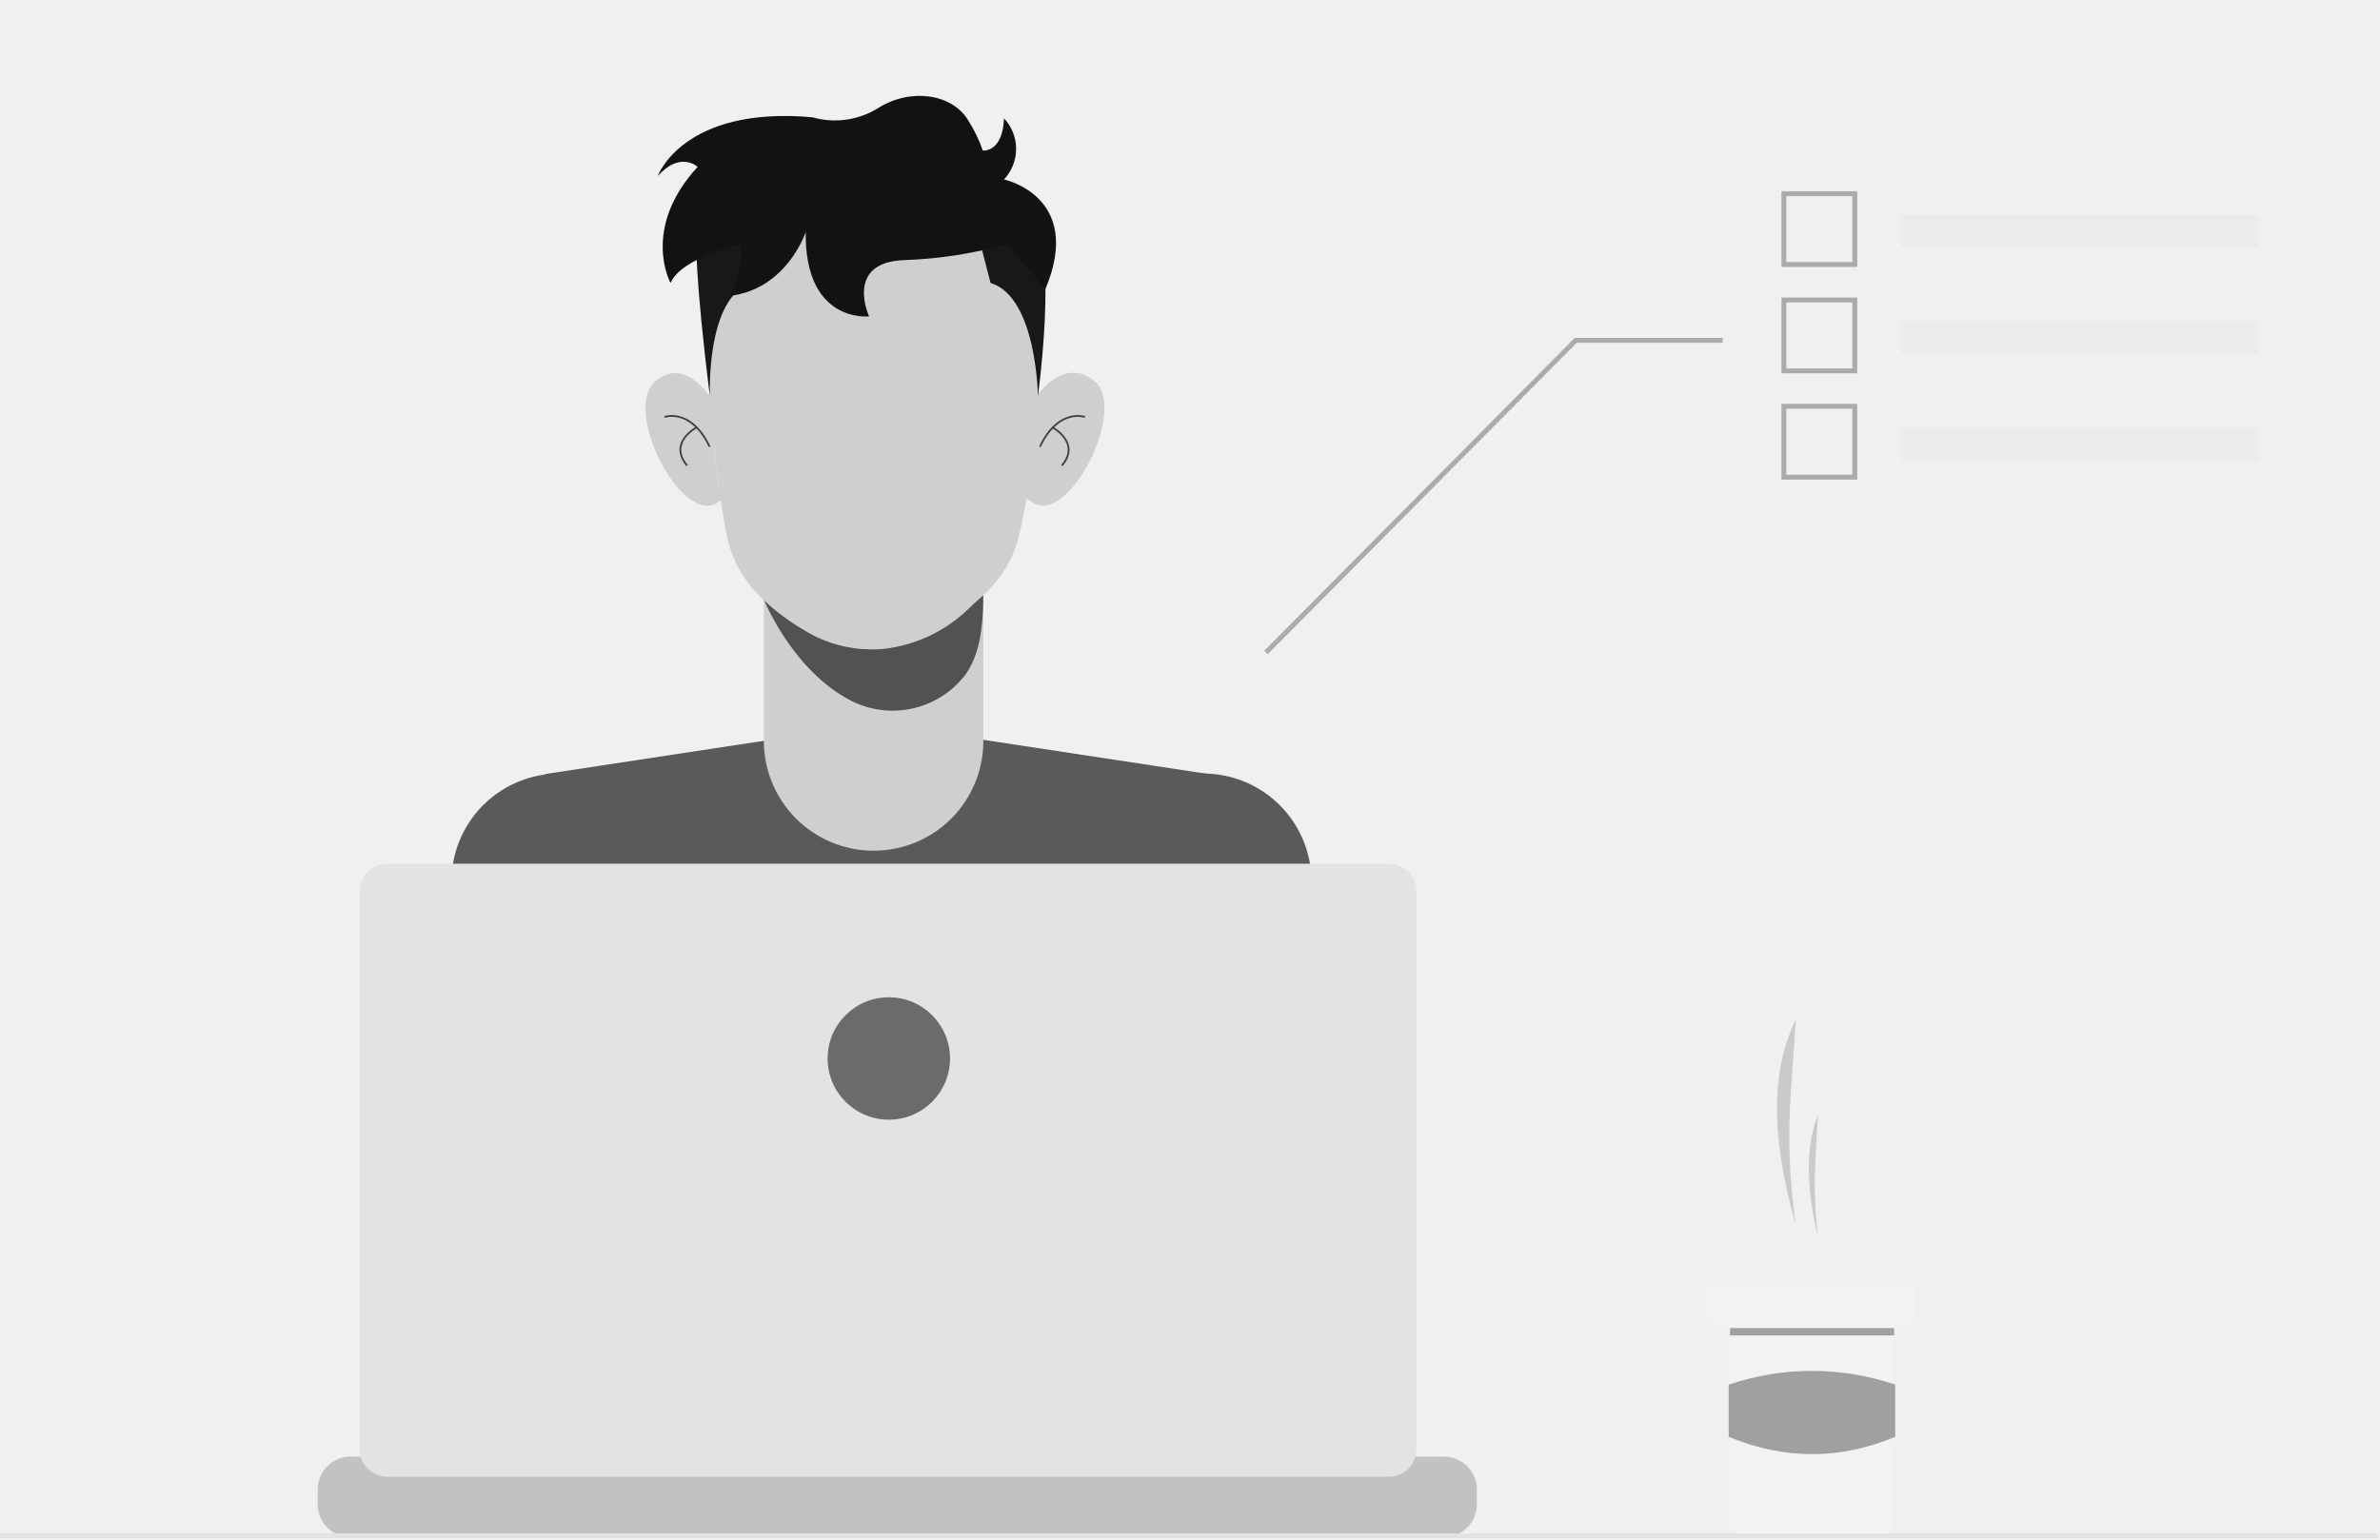
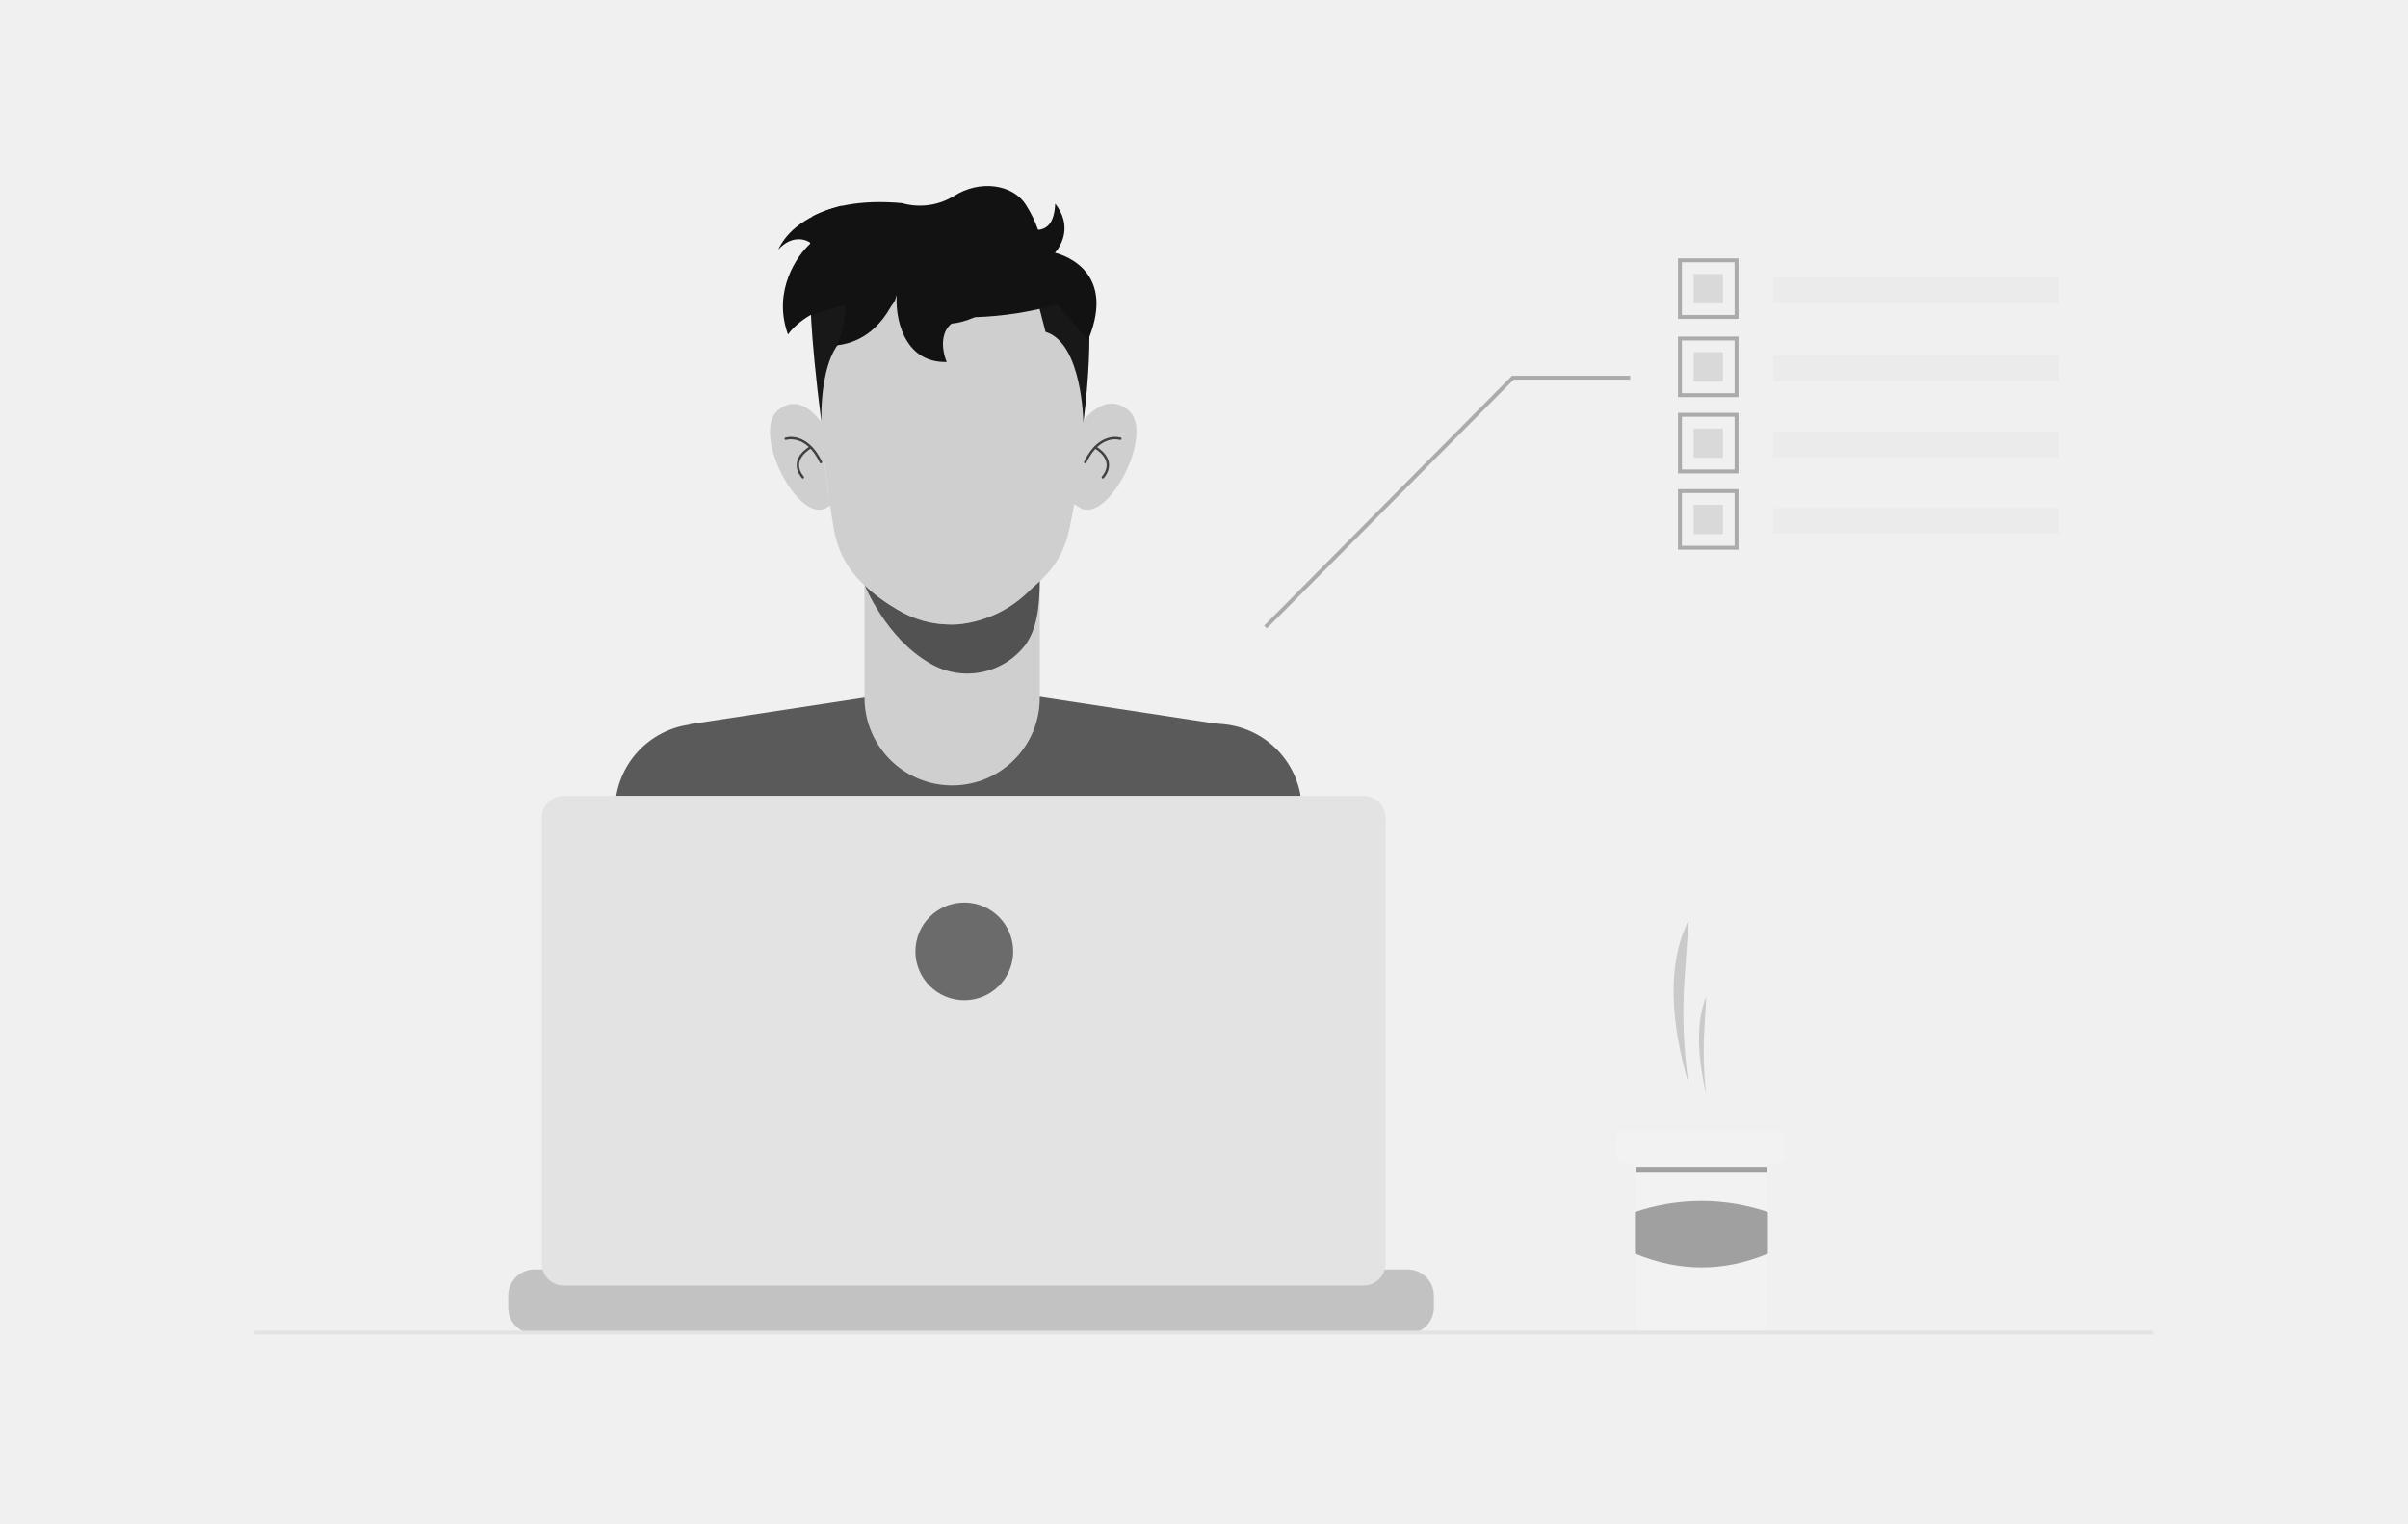
- <svg xmlns="http://www.w3.org/2000/svg" width="972" height="629" viewBox="0 0 972 629" fill="none">
-   <g clip-path="url(#clip0_10_41)">
-     <path d="M184.44 357.995C180.539 439.114 171.84 537.944 170.575 552.333L253.926 564.984L272.536 363.055C272.939 357.049 272.109 351.024 270.095 345.351C268.082 339.678 264.929 334.477 260.83 330.068C256.731 325.659 251.773 322.135 246.261 319.713C240.749 317.291 234.799 316.023 228.778 315.986C217.395 315.919 206.426 320.252 198.163 328.081C189.901 335.909 184.984 346.627 184.44 357.995V357.995Z" fill="#5A5A5A" />
-     <path d="M259.462 567.777L162.719 555.232L166.779 523.027L262.361 536.415L259.462 567.777Z" fill="#C4C4C4" />
-     <path d="M535.56 357.995C539.409 439.114 548.16 537.944 549.373 552.333L466.074 564.984L447.411 363.055C447.023 357.048 447.866 351.025 449.888 345.355C451.911 339.686 455.069 334.488 459.171 330.081C463.272 325.675 468.231 322.152 473.742 319.728C479.253 317.304 485.201 316.031 491.222 315.986C502.601 315.932 513.563 320.269 521.823 328.095C530.082 335.921 535.003 346.632 535.56 357.995V357.995Z" fill="#5A5A5A" />
-     <path d="M460.486 567.777L557.281 555.232L553.221 523.027L457.586 536.415L460.486 567.777Z" fill="#C4C4C4" />
-     <path d="M358.102 295.588L222.61 316.197L230 624.5L350.5 620.5L479 617.5L493.594 316.197L358.102 295.588Z" fill="#5A5A5A" />
-     <path d="M230.834 563.35L225.088 390.938" stroke="#878787" stroke-miterlimit="10" />
-     <path d="M485.581 563.35L491.275 390.938" stroke="#878787" stroke-miterlimit="10" />
-     <path d="M356.784 347.506C344.899 347.506 333.501 342.786 325.097 334.384C316.693 325.982 311.971 314.586 311.971 302.703V239.294H401.597V302.545C401.624 308.444 400.485 314.29 398.245 319.747C396.005 325.204 392.708 330.165 388.543 334.343C384.378 338.522 379.428 341.836 373.978 344.095C368.528 346.354 362.684 347.513 356.784 347.506V347.506Z" fill="#CFCFCF" />
-     <path d="M311.971 244.882C311.971 244.882 322.832 272.185 345.502 285.099C353.396 289.762 362.727 291.367 371.726 289.609C380.725 287.85 388.765 282.85 394.321 275.558C399.593 267.968 401.597 258.375 401.597 241.877C396.547 248.555 390.141 254.088 382.798 258.113C375.456 262.137 367.345 264.562 358.998 265.227C331.794 266.334 311.971 244.882 311.971 244.882Z" fill="#525252" />
-     <path d="M421.42 205.086C435.918 215.628 461.013 167.136 446.884 155.592C432.755 144.049 420.207 166.134 420.207 166.134L416.675 181.947L410.243 197.127L415.515 201.291L421.42 205.086Z" fill="#CFCFCF" />
-     <path d="M442.824 170.246C442.824 170.246 432.28 166.767 424.846 182.21" stroke="#404040" stroke-width="0.74" stroke-linecap="round" stroke-linejoin="round" />
-     <path d="M429.96 174.673C429.96 174.673 441.401 180.787 433.862 189.959" stroke="#404040" stroke-width="0.74" stroke-linecap="round" stroke-linejoin="round" />
-     <path d="M293.256 205.086C278.757 215.628 253.662 167.136 267.792 155.592C281.921 144.049 293.467 167.663 293.467 167.663L291.621 183.107L293.677 199.868L297.631 202.714L293.256 205.086Z" fill="#CFCFCF" />
-     <path d="M271.693 170.246C271.693 170.246 282.237 166.767 289.671 182.21" stroke="#404040" stroke-width="0.74" stroke-linecap="round" stroke-linejoin="round" />
-     <path d="M284.346 174.673C284.346 174.673 272.905 180.787 280.445 189.959" stroke="#404040" stroke-width="0.74" stroke-linecap="round" stroke-linejoin="round" />
-     <path d="M424.636 142.257C424.603 167.366 421.917 192.401 416.622 216.946C412.721 235.025 401.702 244.565 386.097 255.107L383.25 256.952C375.162 262.223 365.739 265.082 356.085 265.194C346.431 265.306 336.945 262.667 328.737 257.584V257.584C311.813 247.043 300.004 236.501 296.366 216.84C292.128 192.242 289.679 167.368 289.038 142.415C289.038 142.415 282.712 66.145 355.888 67.621C429.064 69.097 424.636 142.257 424.636 142.257Z" fill="#CFCFCF" />
-     <path d="M289.934 161.97C289.934 161.97 288.089 121.332 307.016 115.586L311.971 96.664H284.346C284.346 96.664 283.608 111.738 289.934 161.97Z" fill="#181818" />
-     <path d="M423.897 161.97C423.897 161.97 423.476 121.332 404.549 115.586L399.277 95.188L424.846 93.027C424.846 93.027 430.224 111.739 423.897 161.97Z" fill="#181818" />
-     <path d="M411.297 99.721C397.555 103.599 383.392 105.793 369.121 106.257C344.764 107.205 354.939 129.238 354.939 129.238C354.939 129.238 328.579 132.242 329.053 94.766C329.053 94.766 321.461 118.064 298.106 120.857C301.535 114.38 303.139 107.092 302.745 99.773C302.745 99.773 278.441 105.044 273.854 115.586C273.854 115.586 261.623 93.501 284.926 68.148C284.926 68.148 277.808 61.559 268.688 71.89C268.53 71.89 279.074 43.164 331.794 47.908C336.242 49.183 340.906 49.518 345.489 48.892C350.073 48.266 354.476 46.692 358.418 44.271C371.599 35.837 388.68 38.157 395.323 49.015C397.824 52.928 399.859 57.121 401.386 61.507C401.386 61.507 409.505 62.456 410.032 48.33C413.212 51.712 414.983 56.179 414.983 60.822C414.983 65.464 413.212 69.931 410.032 73.314C410.032 73.314 442.824 80.166 426.955 118.064L411.297 99.721Z" fill="#121212" />
-     <path d="M733.457 500.406C730.799 482.498 730.097 464.354 731.363 446.294L733.457 416.406C721.916 439.371 724.524 469.598 733.457 500.406V500.406Z" fill="#CACACA" />
-     <path d="M742.457 505.406C741.177 494.72 740.84 483.942 741.449 473.197L742.457 455.406C736.904 469.076 738.159 487.068 742.457 505.406Z" fill="#CACACA" />
-     <path d="M782.462 527.408V537.408C782.458 538.203 782.14 538.963 781.579 539.525C781.017 540.087 780.256 540.404 779.462 540.408H774.462C774.33 540.408 774.2 540.433 774.079 540.483C773.957 540.533 773.847 540.607 773.754 540.7C773.661 540.793 773.587 540.903 773.537 541.025C773.487 541.146 773.461 541.277 773.462 541.408V623.408C773.458 624.203 773.14 624.963 772.579 625.525C772.017 626.087 771.256 626.404 770.462 626.408H709.462C708.666 626.408 707.904 626.091 707.341 625.529C706.779 624.966 706.463 624.204 706.462 623.408V541.408C706.461 541.143 706.356 540.889 706.168 540.702C705.981 540.515 705.727 540.409 705.462 540.408H699.462C698.666 540.408 697.904 540.091 697.341 539.529C696.779 538.966 696.463 538.204 696.462 537.408V527.408C696.461 527.014 696.539 526.624 696.689 526.259C696.84 525.895 697.061 525.564 697.339 525.286C697.618 525.007 697.949 524.786 698.313 524.635C698.677 524.485 699.068 524.408 699.462 524.408H779.462C780.257 524.411 781.019 524.727 781.581 525.289C782.143 525.852 782.46 526.613 782.462 527.408V527.408Z" fill="#F2F2F2" />
-     <path d="M773.552 542.508H706.552V545.508H773.552V542.508Z" fill="#A0A0A0" />
-     <path d="M774 586.939C751.58 596.302 728.916 596.405 706 586.939V565.608C728.061 558.131 751.939 558.131 774 565.608V586.939Z" fill="#A0A0A0" />
-     <path d="M603.152 608.446V614.516C603.155 616.182 602.847 617.834 602.242 619.386C601.973 620.078 601.649 620.747 601.272 621.386C600.08 623.387 598.389 625.043 596.364 626.193C594.339 627.343 592.05 627.947 589.722 627.946H143.172C140.843 627.947 138.554 627.343 136.53 626.193C134.505 625.043 132.814 623.387 131.622 621.386C131.245 620.747 130.92 620.078 130.652 619.386C130.047 617.834 129.738 616.182 129.742 614.516V608.446C129.741 606.683 130.088 604.937 130.762 603.308C131.437 601.679 132.425 600.198 133.672 598.951C134.918 597.704 136.398 596.715 138.027 596.04C139.656 595.364 141.401 595.017 143.165 595.016H168.912V592.186C168.912 592.113 168.926 592.04 168.954 591.972C168.982 591.904 169.023 591.843 169.075 591.791C169.127 591.739 169.188 591.697 169.256 591.669C169.324 591.641 169.397 591.626 169.47 591.626H182.902C183.05 591.626 183.192 591.685 183.297 591.789C183.402 591.894 183.461 592.036 183.462 592.184V595.016H191.852V592.186C191.852 592.113 191.866 592.04 191.894 591.972C191.922 591.904 191.963 591.843 192.015 591.791C192.067 591.739 192.128 591.697 192.196 591.669C192.264 591.641 192.336 591.626 192.41 591.626H205.842C205.99 591.626 206.132 591.685 206.237 591.789C206.342 591.894 206.402 592.036 206.402 592.184V595.016H214.802V592.186C214.802 592.113 214.816 592.04 214.844 591.972C214.872 591.904 214.913 591.843 214.965 591.791C215.017 591.739 215.078 591.697 215.146 591.669C215.214 591.641 215.286 591.626 215.36 591.626H228.792C228.94 591.626 229.082 591.685 229.187 591.789C229.292 591.894 229.351 592.036 229.352 592.184V595.016H237.742V592.186C237.742 592.113 237.756 592.04 237.784 591.972C237.812 591.904 237.853 591.843 237.905 591.791C237.957 591.739 238.018 591.697 238.086 591.669C238.154 591.641 238.226 591.626 238.3 591.626H251.732C251.88 591.626 252.022 591.685 252.127 591.789C252.232 591.894 252.291 592.036 252.292 592.184V595.016H260.682V592.186C260.682 592.113 260.696 592.04 260.724 591.972C260.752 591.904 260.793 591.843 260.845 591.791C260.897 591.739 260.958 591.697 261.026 591.669C261.094 591.641 261.166 591.626 261.24 591.626H274.672C274.82 591.626 274.962 591.685 275.067 591.789C275.172 591.894 275.231 592.036 275.232 592.184V595.016H283.632V592.186C283.632 592.113 283.646 592.04 283.674 591.972C283.702 591.904 283.743 591.843 283.795 591.791C283.847 591.739 283.908 591.697 283.976 591.669C284.044 591.641 284.116 591.626 284.19 591.626H297.622C297.77 591.626 297.912 591.685 298.017 591.789C298.122 591.894 298.181 592.036 298.182 592.184V595.016H306.572V592.186C306.572 592.113 306.586 592.04 306.614 591.972C306.642 591.904 306.683 591.843 306.735 591.791C306.787 591.739 306.848 591.697 306.916 591.669C306.984 591.641 307.056 591.626 307.13 591.626H412.332C412.405 591.626 412.478 591.64 412.546 591.668C412.614 591.696 412.675 591.738 412.727 591.789C412.779 591.841 412.821 591.903 412.849 591.971C412.877 592.038 412.892 592.111 412.892 592.184V595.016H421.292V592.186C421.292 592.113 421.306 592.04 421.334 591.972C421.362 591.904 421.403 591.843 421.455 591.791C421.507 591.739 421.568 591.697 421.636 591.669C421.704 591.641 421.776 591.626 421.85 591.626H435.282C435.43 591.628 435.571 591.687 435.676 591.792C435.781 591.897 435.84 592.038 435.842 592.186V595.016H444.232V592.186C444.232 592.113 444.246 592.04 444.274 591.972C444.302 591.904 444.343 591.843 444.395 591.791C444.447 591.739 444.508 591.697 444.576 591.669C444.644 591.641 444.716 591.626 444.79 591.626H458.222C458.295 591.626 458.368 591.641 458.436 591.669C458.504 591.697 458.565 591.738 458.617 591.789C458.669 591.841 458.711 591.903 458.739 591.971C458.767 592.038 458.782 592.111 458.782 592.184V595.016H467.172V592.186C467.172 592.113 467.186 592.04 467.214 591.972C467.242 591.904 467.283 591.843 467.335 591.791C467.387 591.739 467.448 591.697 467.516 591.669C467.584 591.641 467.656 591.626 467.73 591.626H481.162C481.235 591.626 481.308 591.641 481.376 591.669C481.444 591.697 481.505 591.738 481.557 591.789C481.609 591.841 481.651 591.903 481.679 591.971C481.707 592.038 481.722 592.111 481.722 592.185V595.016H490.122V592.186C490.122 592.113 490.136 592.04 490.164 591.972C490.192 591.904 490.233 591.843 490.285 591.791C490.337 591.739 490.398 591.697 490.466 591.669C490.534 591.641 490.606 591.626 490.68 591.626H504.112C504.259 591.628 504.399 591.688 504.502 591.793C504.605 591.898 504.662 592.039 504.662 592.186V595.016H513.062V592.186C513.062 592.113 513.076 592.04 513.104 591.972C513.132 591.904 513.173 591.843 513.225 591.791C513.277 591.739 513.338 591.697 513.406 591.669C513.474 591.641 513.546 591.626 513.62 591.626H527.052C527.125 591.626 527.198 591.641 527.266 591.669C527.334 591.697 527.395 591.738 527.447 591.789C527.499 591.841 527.541 591.903 527.569 591.971C527.597 592.038 527.612 592.111 527.612 592.185V595.016H536.002V592.186C536.002 592.113 536.016 592.04 536.044 591.972C536.072 591.904 536.113 591.843 536.165 591.791C536.217 591.739 536.278 591.697 536.346 591.669C536.414 591.641 536.486 591.626 536.56 591.626H549.992C550.065 591.626 550.138 591.641 550.206 591.669C550.274 591.697 550.335 591.738 550.387 591.789C550.439 591.841 550.481 591.903 550.509 591.971C550.537 592.038 550.552 592.111 550.552 592.185V595.016H589.722C593.283 595.015 596.698 596.429 599.217 598.946C601.735 601.464 603.151 604.878 603.152 608.439L603.152 608.446Z" fill="#C2C2C2" />
-     <path d="M971.052 626.381H0V628.381H971.052V626.381Z" fill="#E3E3E3" />
-     <path d="M567.194 352.812H158.151C156.672 352.812 155.208 353.103 153.842 353.669C152.476 354.235 151.235 355.064 150.19 356.11C149.144 357.155 148.315 358.396 147.749 359.762C147.183 361.128 146.892 362.592 146.892 364.071V591.982C146.892 594.968 148.078 597.832 150.19 599.943C152.301 602.055 155.165 603.241 158.151 603.241H567.194C570.18 603.241 573.044 602.055 575.155 599.943C577.267 597.832 578.453 594.968 578.453 591.982V364.071C578.453 361.085 577.267 358.221 575.155 356.11C573.044 353.998 570.18 352.812 567.194 352.812Z" fill="#E3E3E3" />
-     <path d="M363 457.381C376.807 457.381 388 446.189 388 432.381C388 418.574 376.807 407.381 363 407.381C349.193 407.381 338 418.574 338 432.381C338 446.189 349.193 457.381 363 457.381Z" fill="#6B6B6B" />
-     <path d="M517.763 267.219L643.969 140.016H703.552V138.016H643.134L642.841 138.313L516.341 265.813L517.763 267.219Z" fill="#ABABAB" />
-     <path d="M922.552 87.792H776.328V100.822H922.552V87.792Z" fill="#EBEBEB" />
-     <path d="M758.507 109.061H727.552V78.106H758.507V109.061ZM729.552 107.061H756.507V80.106H729.552L729.552 107.061Z" fill="#ABABAB" />
-     <path d="M922.552 131.225H776.328V144.255H922.552V131.225Z" fill="#EBEBEB" />
-     <path d="M758.507 152.494H727.552V121.539H758.507V152.494ZM729.552 150.494H756.507V123.539H729.552L729.552 150.494Z" fill="#ABABAB" />
-     <path d="M922.552 174.658H776.328V187.688H922.552V174.658Z" fill="#EBEBEB" />
-     <path d="M758.507 195.926H727.552V164.971H758.507V195.926ZM729.552 193.926H756.507V166.971H729.552L729.552 193.926Z" fill="#ABABAB" />
+ <svg xmlns="http://www.w3.org/2000/svg" width="738" height="467" viewBox="0 0 738 467" fill="none">
+   <g id="iMac - 1">
+     <g id="coffee-smoke">
+       <path id="smoke-2" d="M517.539 332.308C515.946 321.576 515.525 310.703 516.284 299.881L517.539 281.969C510.622 295.732 512.185 313.846 517.539 332.308V332.308Z" fill="#CACACA" />
+       <path id="smoke-1" d="M522.932 335.304C522.165 328.901 521.963 322.442 522.328 316.003L522.932 305.341C519.605 313.533 520.357 324.315 522.932 335.304Z" fill="#CACACA" />
+     </g>
+     <g id="Group 5">
+       <g id="Group 2">
+         <g id="Group 4">
+           <path id="Vector" d="M188.529 246.966C186.191 295.578 180.978 354.804 180.22 363.427L230.17 371.008L241.323 249.998C241.564 246.399 241.067 242.788 239.86 239.389C238.654 235.989 236.764 232.872 234.308 230.23C231.851 227.587 228.88 225.476 225.577 224.024C222.273 222.573 218.708 221.813 215.1 221.791C208.278 221.751 201.705 224.347 196.753 229.039C191.802 233.73 188.855 240.153 188.529 246.966V246.966Z" fill="#5A5A5A" />
+           <path id="Vector_2" d="M398.945 246.966C401.251 295.578 406.496 354.804 407.222 363.427L357.304 371.008L346.12 249.998C345.888 246.398 346.393 242.789 347.604 239.391C348.816 235.993 350.709 232.879 353.167 230.238C355.625 227.597 358.596 225.486 361.899 224.033C365.202 222.581 368.766 221.818 372.374 221.791C379.194 221.758 385.763 224.358 390.713 229.048C395.662 233.737 398.611 240.156 398.945 246.966V246.966Z" fill="#5A5A5A" />
+           <path id="Vector_3" d="M292.6 209.567L211.403 221.917L215.832 406.674L288.044 404.277L365.05 402.479L373.796 221.917L292.6 209.567Z" fill="#5A5A5A" />
+           <path id="Vector_4" d="M291.81 240.68C284.688 240.68 277.857 237.851 272.821 232.816C267.784 227.781 264.955 220.952 264.955 213.831V175.832H318.665V213.736C318.681 217.271 317.999 220.775 316.656 224.045C315.314 227.315 313.338 230.288 310.842 232.792C308.346 235.296 305.38 237.282 302.114 238.636C298.847 239.989 295.346 240.684 291.81 240.68V240.68Z" fill="#CFCFCF" />
+           <path id="Vector_5" d="M264.955 179.18C264.955 179.18 271.463 195.542 285.049 203.281C289.779 206.076 295.371 207.037 300.764 205.984C306.157 204.93 310.975 201.934 314.305 197.564C317.464 193.015 318.665 187.266 318.665 177.38C315.639 181.381 311.799 184.697 307.4 187.109C303 189.521 298.139 190.974 293.137 191.373C276.834 192.036 264.955 179.18 264.955 179.18Z" fill="#525252" />
+           <path id="Vector_6" d="M330.544 155.332C339.232 161.649 354.271 132.589 345.804 125.672C337.337 118.754 329.817 131.989 329.817 131.989L327.701 141.465L323.846 150.562L327.006 153.058L330.544 155.332Z" fill="#CFCFCF" />
+           <path id="Vector_7" d="M343.371 134.453C343.371 134.453 337.052 132.368 332.598 141.623" stroke="#404040" stroke-width="0.74" stroke-linecap="round" stroke-linejoin="round" />
+           <path id="Vector_8" d="M335.662 137.106C335.662 137.106 342.518 140.77 338 146.267" stroke="#404040" stroke-width="0.74" stroke-linecap="round" stroke-linejoin="round" />
+           <path id="Vector_9" d="M253.739 155.332C245.051 161.649 230.012 132.589 238.479 125.672C246.947 118.754 253.866 132.905 253.866 132.905L252.76 142.16L253.992 152.205L256.362 153.911L253.739 155.332Z" fill="#CFCFCF" />
+           <path id="Vector_10" d="M240.817 134.453C240.817 134.453 247.136 132.368 251.591 141.623" stroke="#404040" stroke-width="0.74" stroke-linecap="round" stroke-linejoin="round" />
+           <path id="Vector_11" d="M248.4 137.106C248.4 137.106 241.544 140.77 246.062 146.267" stroke="#404040" stroke-width="0.74" stroke-linecap="round" stroke-linejoin="round" />
+           <path id="Vector_12" d="M332.471 117.68C332.452 132.727 330.842 147.73 327.669 162.439C325.331 173.273 318.728 178.991 309.376 185.308L307.67 186.414C302.823 189.572 297.177 191.286 291.391 191.353C285.606 191.42 279.921 189.838 275.002 186.793V186.793C264.86 180.475 257.783 174.158 255.603 162.376C253.064 147.635 251.596 132.729 251.212 117.775C251.212 117.775 247.42 72.069 291.273 72.953C335.125 73.838 332.471 117.68 332.471 117.68Z" fill="#CFCFCF" />
+         </g>
+         <path id="Vector_13" d="M251.749 129.494C251.749 129.494 250.643 105.14 261.985 101.697L264.955 90.358H248.4C248.4 90.358 247.958 99.391 251.749 129.494Z" fill="#181818" />
+         <path id="Vector_14" d="M332.029 129.494C332.029 129.494 331.776 105.14 320.434 101.697L317.275 89.473L332.598 88.178C332.598 88.178 335.82 99.391 332.029 129.494Z" fill="#181818" />
+       </g>
+       <g id="Group 3">
+         <path id="Vector_15" d="M546.906 348.49V354.482C546.903 354.958 546.713 355.414 546.377 355.751C546.04 356.088 545.584 356.278 545.108 356.28H542.112C542.033 356.28 541.955 356.295 541.882 356.325C541.809 356.355 541.743 356.399 541.687 356.455C541.632 356.511 541.588 356.577 541.557 356.65C541.527 356.723 541.512 356.801 541.512 356.879V406.02C541.51 406.496 541.32 406.951 540.983 407.288C540.647 407.625 540.191 407.815 539.715 407.817H503.159C502.682 407.817 502.225 407.627 501.888 407.29C501.551 406.953 501.362 406.496 501.361 406.02V356.879C501.361 356.721 501.298 356.569 501.185 356.456C501.073 356.344 500.921 356.281 500.762 356.28H497.166C496.69 356.28 496.233 356.09 495.896 355.753C495.559 355.416 495.369 354.959 495.369 354.482V348.49C495.368 348.254 495.415 348.02 495.505 347.801C495.595 347.583 495.728 347.385 495.895 347.218C496.062 347.051 496.26 346.918 496.478 346.828C496.696 346.738 496.93 346.692 497.166 346.692H545.108C545.584 346.693 546.041 346.883 546.378 347.22C546.715 347.557 546.904 348.013 546.906 348.49V348.49Z" fill="#F2F2F2" />
+         <path id="Vector_16" d="M541.566 357.539H501.415V359.336H541.566V357.539Z" fill="#A0A0A0" />
+         <path id="Vector_17" d="M541.835 384.164C528.399 389.776 514.817 389.838 501.085 384.164V371.382C514.305 366.901 528.614 366.901 541.835 371.382V384.164Z" fill="#A0A0A0" />
+       </g>
+       <path id="Vector_18" d="M439.451 397.053V400.691C439.453 401.689 439.268 402.679 438.905 403.609C438.744 404.024 438.55 404.425 438.324 404.808C437.61 406.007 436.596 406.999 435.383 407.689C434.17 408.378 432.798 408.74 431.402 408.739H163.799C162.403 408.74 161.031 408.378 159.818 407.689C158.605 406.999 157.591 406.007 156.877 404.808C156.651 404.425 156.457 404.024 156.296 403.609C155.933 402.679 155.748 401.689 155.75 400.691V397.053C155.75 395.997 155.958 394.95 156.362 393.974C156.766 392.998 157.358 392.111 158.105 391.363C158.852 390.616 159.739 390.023 160.715 389.618C161.691 389.214 162.738 389.005 163.794 389.005H179.224V387.309C179.224 387.265 179.232 387.222 179.249 387.181C179.266 387.14 179.29 387.103 179.321 387.072C179.353 387.041 179.389 387.016 179.43 386.999C179.471 386.982 179.514 386.974 179.558 386.974H187.608C187.696 386.973 187.782 387.009 187.845 387.071C187.908 387.134 187.943 387.219 187.943 387.308V389.005H192.971V387.309C192.971 387.265 192.979 387.222 192.996 387.181C193.013 387.14 193.038 387.103 193.069 387.072C193.1 387.041 193.137 387.016 193.177 386.999C193.218 386.982 193.261 386.974 193.305 386.974H201.355C201.444 386.973 201.529 387.009 201.592 387.071C201.655 387.134 201.69 387.219 201.69 387.308V389.005H206.724V387.309C206.724 387.265 206.733 387.222 206.75 387.181C206.766 387.14 206.791 387.103 206.822 387.072C206.853 387.041 206.89 387.016 206.931 386.999C206.971 386.982 207.015 386.974 207.059 386.974H215.108C215.197 386.974 215.282 387.009 215.345 387.071C215.408 387.134 215.443 387.219 215.444 387.308V389.005H220.471V387.309C220.471 387.265 220.48 387.222 220.497 387.181C220.514 387.14 220.538 387.103 220.569 387.072C220.6 387.041 220.637 387.016 220.678 386.999C220.718 386.982 220.762 386.974 220.806 386.974H228.855C228.944 386.974 229.029 387.009 229.092 387.071C229.155 387.134 229.191 387.219 229.191 387.308V389.005H234.219V387.309C234.219 387.265 234.227 387.222 234.244 387.181C234.261 387.14 234.285 387.103 234.316 387.072C234.348 387.041 234.384 387.016 234.425 386.999C234.466 386.982 234.509 386.974 234.553 386.974H242.602C242.691 386.974 242.777 387.009 242.84 387.071C242.902 387.134 242.938 387.219 242.938 387.308V389.005H247.972V387.309C247.972 387.265 247.98 387.222 247.997 387.181C248.014 387.14 248.039 387.103 248.07 387.072C248.101 387.041 248.138 387.016 248.178 386.999C248.219 386.982 248.262 386.974 248.306 386.974H256.356C256.445 386.974 256.53 387.009 256.593 387.071C256.656 387.134 256.691 387.219 256.691 387.308V389.005H261.719V387.309C261.719 387.265 261.728 387.222 261.744 387.181C261.761 387.14 261.786 387.103 261.817 387.072C261.848 387.041 261.885 387.016 261.926 386.999C261.966 386.983 262.01 386.974 262.054 386.974H325.098C325.142 386.974 325.186 386.982 325.226 386.999C325.267 387.016 325.304 387.04 325.335 387.071C325.366 387.102 325.391 387.139 325.408 387.18C325.425 387.221 325.434 387.264 325.434 387.308V389.005H330.467V387.309C330.467 387.265 330.476 387.222 330.493 387.181C330.51 387.14 330.534 387.103 330.565 387.072C330.596 387.041 330.633 387.016 330.674 386.999C330.714 386.983 330.758 386.974 330.802 386.974H338.851C338.94 386.975 339.025 387.01 339.088 387.073C339.15 387.136 339.186 387.221 339.187 387.309V389.005H344.215V387.309C344.215 387.265 344.223 387.222 344.24 387.181C344.257 387.14 344.281 387.103 344.312 387.072C344.344 387.041 344.38 387.016 344.421 386.999C344.462 386.983 344.505 386.974 344.549 386.974H352.598C352.642 386.974 352.686 386.982 352.727 386.999C352.767 387.016 352.804 387.04 352.836 387.071C352.867 387.103 352.891 387.139 352.908 387.18C352.925 387.221 352.934 387.264 352.934 387.308V389.005H357.962V387.309C357.962 387.265 357.97 387.222 357.987 387.181C358.004 387.14 358.029 387.103 358.06 387.072C358.091 387.041 358.128 387.016 358.168 386.999C358.209 386.983 358.252 386.974 358.296 386.974H366.346C366.39 386.974 366.433 386.982 366.474 386.999C366.515 387.016 366.552 387.04 366.583 387.071C366.614 387.103 366.639 387.139 366.656 387.18C366.672 387.221 366.681 387.264 366.681 387.308V389.005H371.715V387.309C371.715 387.265 371.724 387.222 371.74 387.181C371.757 387.14 371.782 387.103 371.813 387.072C371.844 387.041 371.881 387.016 371.922 386.999C371.962 386.983 372.006 386.974 372.05 386.974H380.099C380.187 386.975 380.271 387.011 380.333 387.074C380.395 387.136 380.429 387.221 380.429 387.309V389.005H385.462V387.309C385.462 387.265 385.471 387.222 385.488 387.181C385.504 387.14 385.529 387.103 385.56 387.072C385.591 387.041 385.628 387.016 385.669 386.999C385.709 386.983 385.753 386.974 385.797 386.974H393.846C393.89 386.974 393.934 386.982 393.974 386.999C394.015 387.016 394.052 387.04 394.083 387.071C394.114 387.103 394.139 387.139 394.156 387.18C394.173 387.221 394.182 387.264 394.182 387.308V389.005H399.21V387.309C399.21 387.265 399.218 387.222 399.235 387.181C399.252 387.14 399.276 387.103 399.307 387.072C399.338 387.041 399.375 387.016 399.416 386.999C399.457 386.983 399.5 386.974 399.544 386.974H407.593C407.637 386.974 407.681 386.982 407.722 386.999C407.762 387.016 407.799 387.04 407.831 387.071C407.862 387.103 407.886 387.139 407.903 387.18C407.92 387.221 407.929 387.264 407.929 387.308V389.005H431.402C433.536 389.005 435.583 389.852 437.092 391.36C438.602 392.869 439.45 394.915 439.451 397.049L439.451 397.053Z" fill="#C2C2C2" />
+       <path id="Vector_19" d="M324.067 93.288C315.832 95.612 307.344 96.927 298.792 97.204C287.445 101.945 287.145 96.552 287.145 96.552C287.145 96.552 276.658 97.75 274.78 90.319C274.78 90.319 274.261 95.953 267.369 95.653C263.174 95.471 261.377 94.754 259.015 93.319L249 96.552C249 96.552 244.5 92.5 248.336 74.367C248.336 74.367 247.5 72 249 66.292C254.756 63.281 263.463 61.072 276.423 62.238C279.088 63.002 281.883 63.203 284.63 62.827C287.377 62.452 290.016 61.509 292.378 60.058C300.277 55.004 310.513 56.394 314.494 62.901C315.993 65.246 317.212 67.759 318.127 70.387C320.405 71.982 322.802 69.585 322.802 69.585C324.6 71.982 323.701 74.978 323.309 77.463C323.309 77.463 342.96 81.569 333.45 104.28L324.067 93.288Z" fill="#121212" />
+       <path id="Vector_20" d="M659.922 407.801H78V409H659.922V407.801Z" fill="#E3E3E3" />
+       <path id="Vector_21" d="M417.902 243.859H172.775C171.889 243.859 171.012 244.034 170.193 244.373C169.374 244.712 168.631 245.209 168.004 245.836C167.378 246.462 166.881 247.206 166.542 248.024C166.203 248.843 166.028 249.72 166.028 250.606V387.187C166.028 388.976 166.739 390.692 168.004 391.958C169.269 393.223 170.986 393.934 172.775 393.934H417.902C419.692 393.934 421.408 393.223 422.673 391.958C423.938 390.692 424.649 388.976 424.649 387.187V250.606C424.649 248.817 423.938 247.101 422.673 245.836C421.408 244.57 419.692 243.859 417.902 243.859Z" fill="#E3E3E3" />
+       <path id="Vector_22" d="M295.535 306.525C303.809 306.525 310.517 299.817 310.517 291.543C310.517 283.269 303.809 276.561 295.535 276.561C287.261 276.561 280.553 283.269 280.553 291.543C280.553 299.817 287.261 306.525 295.535 306.525Z" fill="#6B6B6B" />
+     </g>
+     <path id="hair-1" d="M290.142 110.934C276.658 111.234 274.261 96.752 274.86 90.26L298.831 89.96V97.151C287.325 97.151 288.244 106.34 290.142 110.934Z" fill="#121212" />
+     <path id="hair-2" d="M256.283 105.841C258.68 101.766 259.079 95.753 258.98 93.256V90.559L274.86 90.26C269.766 102.245 261.976 105.241 256.283 105.841Z" fill="#121212" />
+     <path id="hair-3" d="M323.401 62.394C323.101 68.686 320.704 70.184 318.008 70.484H315.011V77.375H317.708H323.401C325.199 75.278 328.794 69.285 323.401 62.394Z" fill="#121212" />
+     <path id="hair-4" d="M258 63C245 66.5 240.5 72.333 238.5 76.5C243 71.5 247.833 73.5 249 75L258 63Z" fill="#121212" />
+     <path id="hair-5" d="M241.324 102C236.888 89.024 244.221 78.285 248.5 74.5H259.5L259 93C249.406 94.199 243.341 99.826 241.503 102.495C243.544 108.112 246.162 115.32 241.5 102.5C241.439 102.333 241.38 102.166 241.324 102Z" fill="#121212" />
+     <g id="tasks">
+       <path id="Vector_23" d="M388.28 192.566L463.911 116.337H499.618V115.139H463.411L463.235 115.317L387.428 191.724L388.28 192.566Z" fill="#ABABAB" />
+       <g id="task-4">
+         <g id="body">
+           <path id="Vector_24" d="M631.126 155.692H543.498V163.5H631.126V155.692Z" fill="#EBEBEB" />
+           <path id="Vector_25" d="M532.819 168.438H514.268V149.887H532.819V168.438ZM515.467 167.239H531.62V151.085H515.467L515.467 167.239Z" fill="#ABABAB" />
+         </g>
+         <rect id="check" x="528.052" y="163.67" width="8.989" height="8.989" transform="rotate(-180 528.052 163.67)" fill="#D9D9D9" />
+       </g>
+       <g id="task-3">
+         <g id="body_2">
+           <path id="Vector_26" d="M631.126 132.32H543.498V140.129H631.126V132.32Z" fill="#EBEBEB" />
+           <path id="Vector_27" d="M532.819 145.066H514.268V126.515H532.819V145.066ZM515.467 143.868H531.62V127.714H515.467L515.467 143.868Z" fill="#ABABAB" />
+         </g>
+         <rect id="check_2" x="528.052" y="140.299" width="8.989" height="8.989" transform="rotate(-180 528.052 140.299)" fill="#D9D9D9" />
+       </g>
+       <g id="task-2">
+         <g id="body_3">
+           <path id="Vector_28" d="M631.126 108.949H543.498V116.757H631.126V108.949Z" fill="#EBEBEB" />
+           <path id="Vector_29" d="M532.819 121.695H514.268V103.144H532.819V121.695ZM515.467 120.496H531.62V104.342H515.467L515.467 120.496Z" fill="#ABABAB" />
+         </g>
+         <rect id="check_3" x="528.052" y="116.927" width="8.989" height="8.989" transform="rotate(-180 528.052 116.927)" fill="#D9D9D9" />
+       </g>
+       <g id="task-1">
+         <g id="body_4">
+           <path id="Vector_30" d="M631.126 85.041H543.498V92.849H631.126V85.041Z" fill="#EBEBEB" />
+           <path id="Vector_31" d="M532.819 97.724H514.268V79.173H532.819V97.724ZM515.467 96.525H531.62V80.371H515.467L515.467 96.525Z" fill="#ABABAB" />
+         </g>
+         <rect id="check_4" x="528.052" y="92.956" width="8.989" height="8.989" transform="rotate(-180 528.052 92.9561)" fill="#D9D9D9" />
+       </g>
+     </g>
  </g>
-   <defs>
-     <clipPath id="clip0_10_41">
-       <rect width="971.052" height="628.381" fill="white" />
-     </clipPath>
-   </defs>
</svg>
